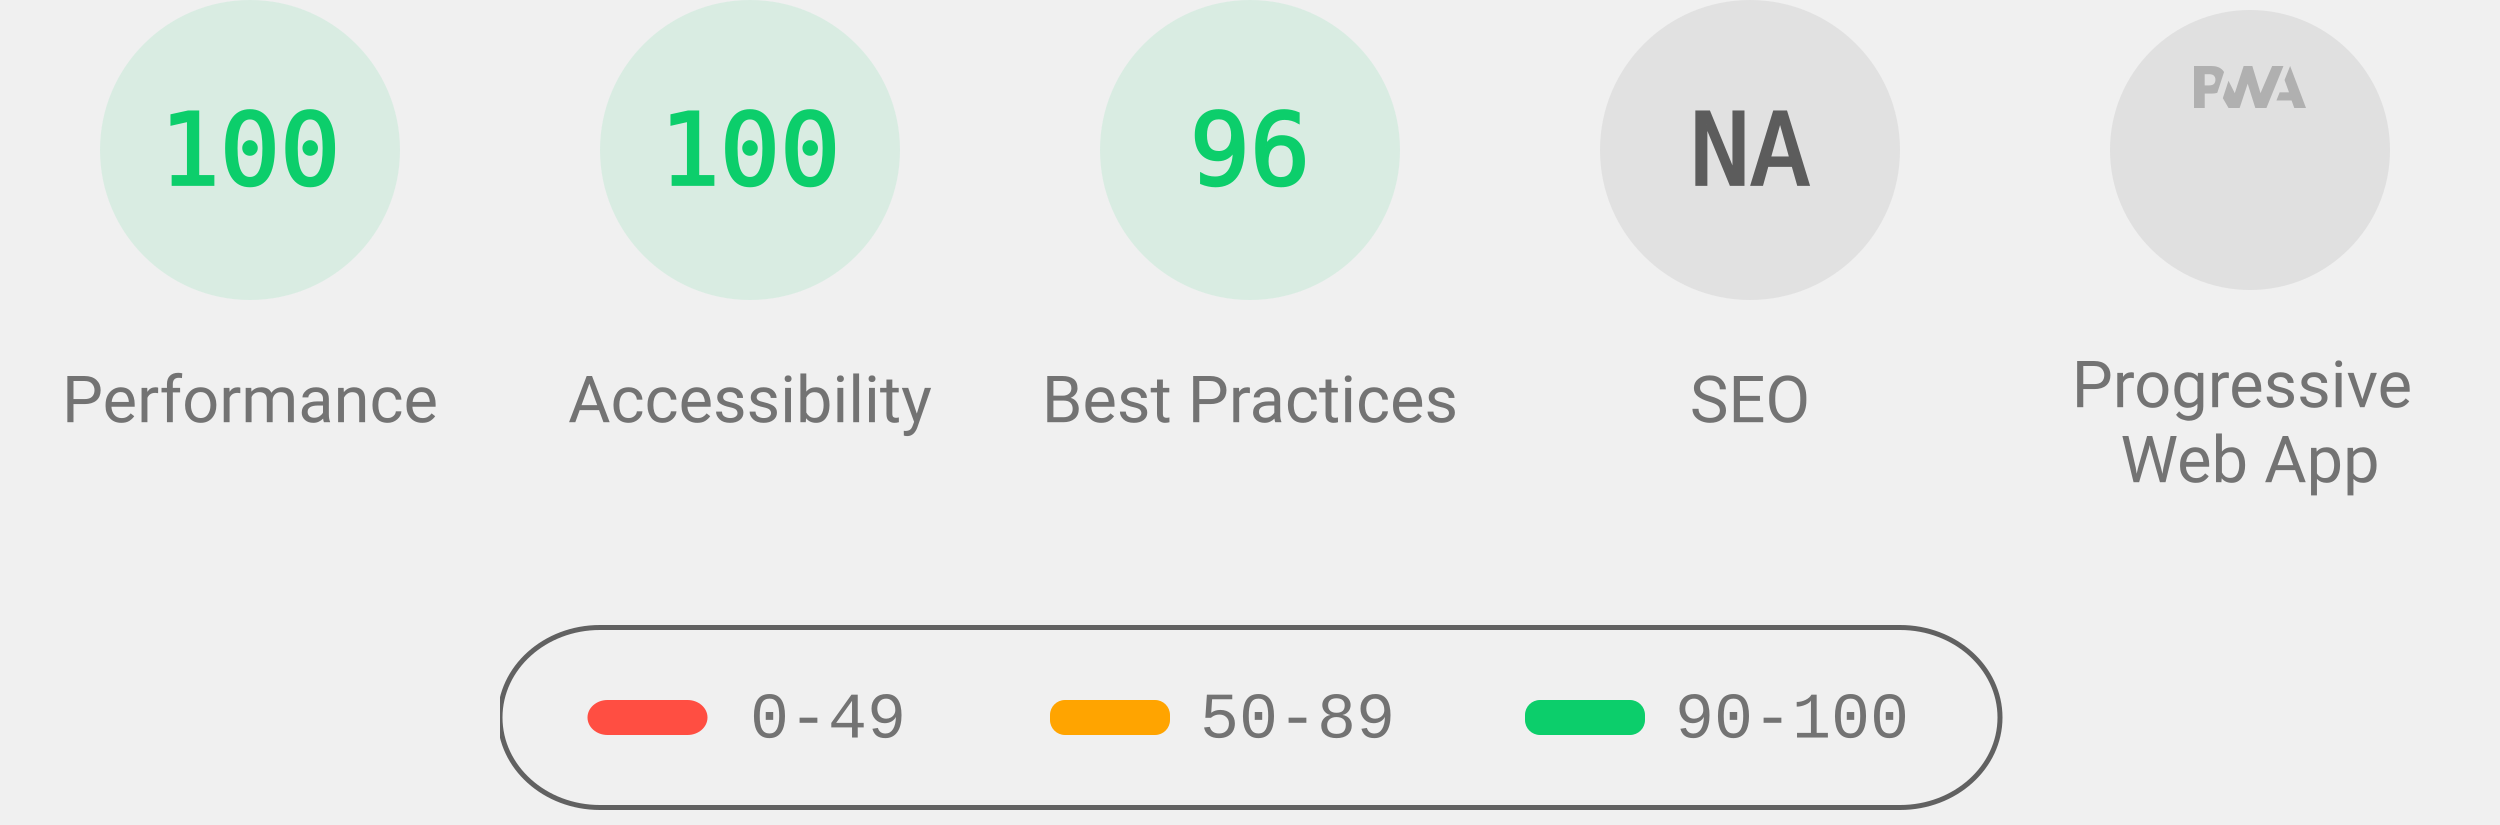
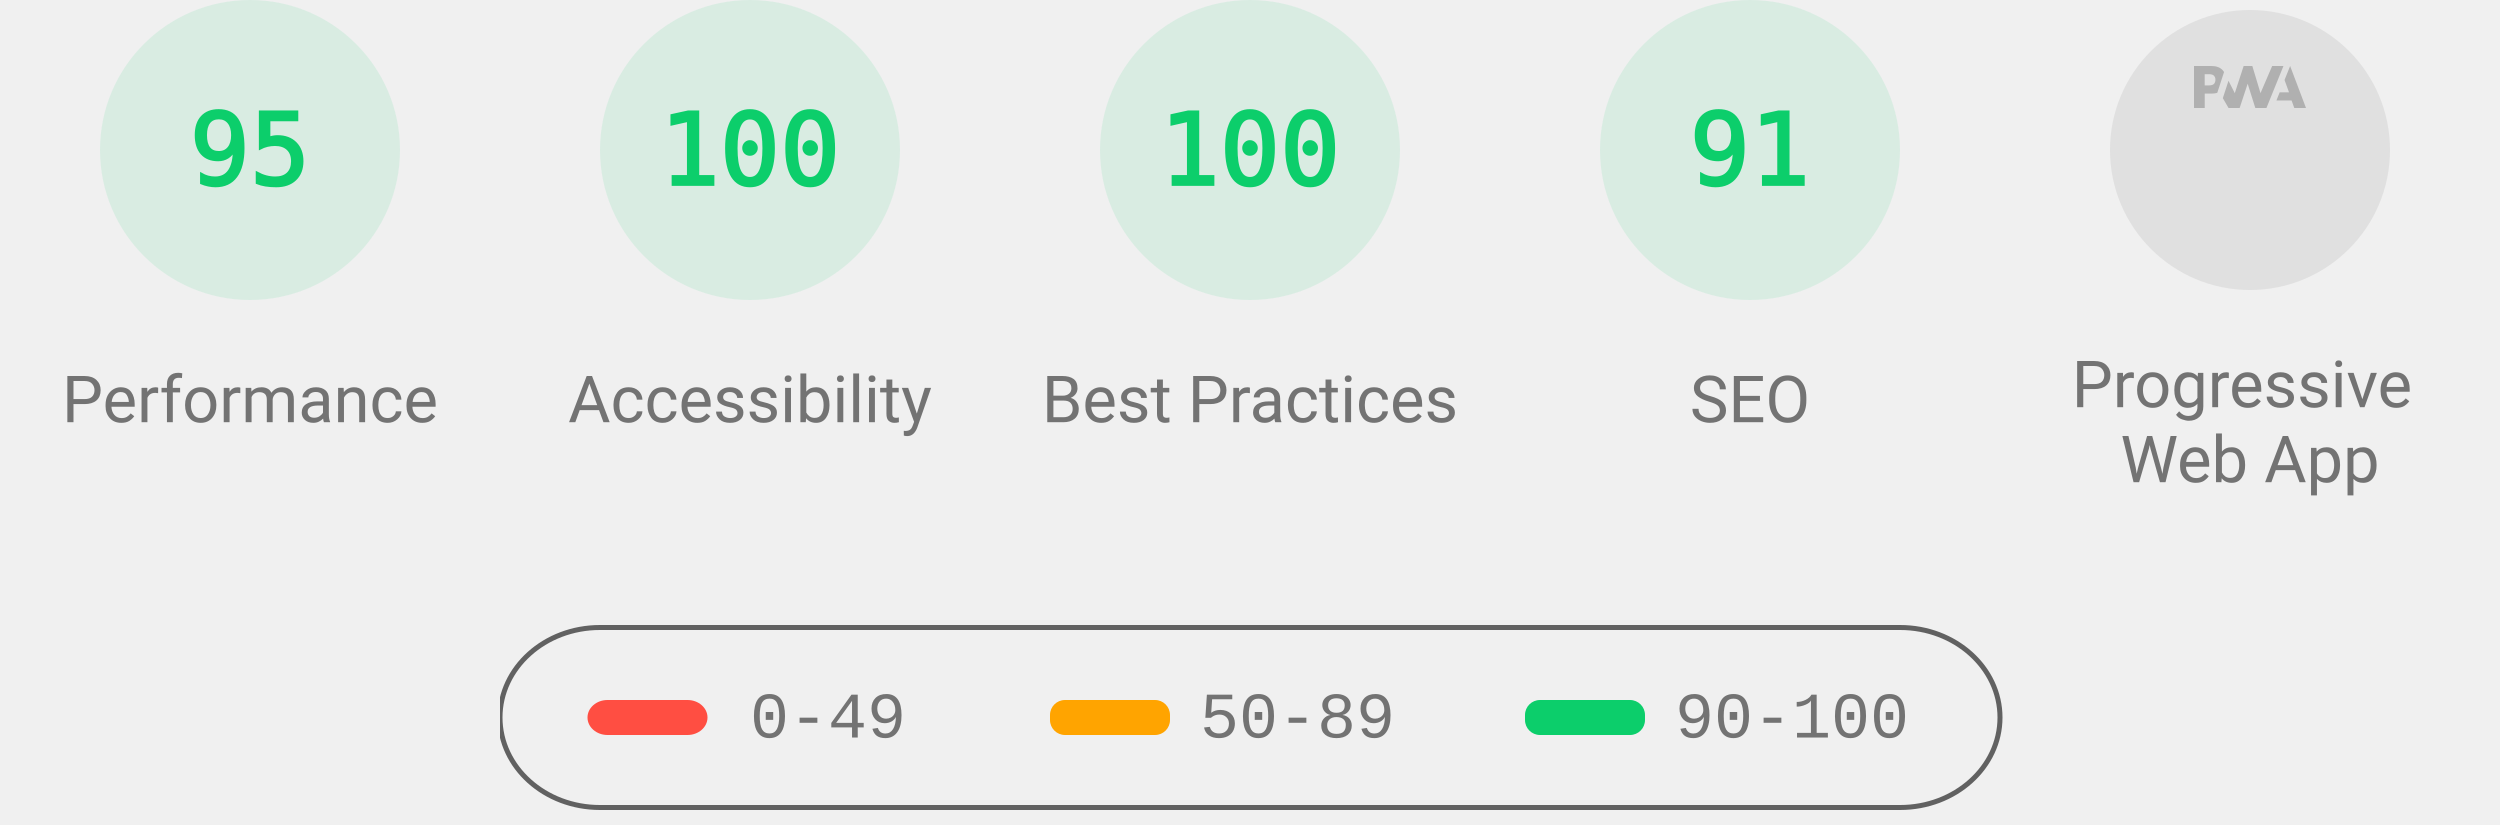
<svg xmlns="http://www.w3.org/2000/svg" class="theme--agnostic" fill="none" width="1000" height="330">
  <style>
			.gauge-base {
				opacity: 0.1
			}

			.gauge-arc {
				fill: none;
				animation-delay: 250ms;
				stroke-linecap: round;
				transform: rotate(-90deg);
				transform-origin: 100px 60px;
				animation: load-gauge 1s ease forwards
			}

			.guage-text {
				font-size: 40px;
				font-family: monospace;
				text-align: center
			}

			.guage-red {
				color: #ff4e42;
				fill: #ff4e42;
				stroke: #ff4e42
			}
			.guage-orange {
				color: #ffa400;
				fill: #ffa400;
				stroke: #ffa400
			}
			.guage-green {
				color: #0cce6b;
				fill: #0cce6b;
				stroke: #0cce6b
			}
			.theme--agnostic .guage-undefined {
				color: #5c5c5c;
				fill: #5c5c5c;
				stroke: #5c5c5c
			}
			.theme--light .guage-undefined {
				color: #1e1e1e;
				fill: #1e1e1e;
				stroke: #1e1e1e
			}
			.theme--dark .guage-undefined {
				color: #f5f5f5;
				fill: #f5f5f5;
				stroke: #f5f5f5
			}

			.guage-title {
				stroke: none;
				font-size: 26px;
				line-height: 26px;
				font-family: Roboto, Halvetica, Arial, sans-serif
			}
			.metric.guage-title {
				font-family: 'Courier New', Courier, monospace
			}
			.theme--agnostic .guage-title {
				color: #737373;
				fill: #737373
			}
			.theme--light .guage-title {
				color: #212121;
				fill: #212121
			}
			.theme--dark .guage-title {
				color: #f5f5f5;
				fill: #f5f5f5
			}

			@keyframes load-gauge {
				from {
					stroke-dasharray: 0 352.858
				}
			}
			.lh-gauge--pwa__disc {
				fill: #e0e0e0
			}
			.lh-gauge--pwa__logo {
				position: relative;
				fill: #b0b0b0
			}
			.lh-gauge--pwa__invisible {
				display: none
			}
			.lh-gauge--pwa__visible {
				display: inline
			}
			.guage-invisible {
				display: none
			}
			.lh-gauge--pwa__logo--primary-color {
				fill: #304ffe
			}
			.theme--agnostic .lh-gauge--pwa__logo--secondary-color {
				fill: #787878
			}
			.theme--light .lh-gauge--pwa__logo--secondary-color {
				fill: #3d3d3d
			}
			.theme--dark .lh-gauge--pwa__logo--secondary-color {
				fill: #d8b6b6
			}
			.theme--light #svg_2 {
				stroke: #00000022
			}
			.theme--agnostic #svg_2 {
				stroke: #616161
			}
			.theme--light #svg_2 {
				stroke: #00000022
			}
			.theme--dark #svg_2 {
				stroke: #f5f5f566
			}
		</style>
  <svg class="guage-div guage-perf guage-green" viewBox="0 0 200 200" width="200" height="200" x="0" y="0">
    <circle class="gauge-base" r="56" cx="100" cy="60" stroke-width="8" />
-     <circle class="gauge-arc guage-arc-1" r="56" cx="100" cy="60" stroke-width="8" style="stroke-dasharray: 351.858, 351.858;" />
-     <text class="guage-text" x="100px" y="60px" alignment-baseline="central" dominant-baseline="central" text-anchor="middle">100</text>
+     <circle class="gauge-arc guage-arc-1" r="56" cx="100" cy="60" stroke-width="8" style="stroke-dasharray: 334.265, 351.858;" />
+     <text class="guage-text" x="100px" y="60px" alignment-baseline="central" dominant-baseline="central" text-anchor="middle">95</text>
    <text class="guage-title" x="100px" y="160px" alignment-baseline="central" dominant-baseline="central" text-anchor="middle">Performance</text>
  </svg>
  <svg class="guage-div guage-acc guage-green" viewBox="0 0 200 200" width="200" height="200" x="200" y="0">
    <circle class="gauge-base" r="56" cx="100" cy="60" stroke-width="8" />
    <circle class="gauge-arc guage-arc-2" r="56" cx="100" cy="60" stroke-width="8" style="stroke-dasharray: 351.858, 351.858;" />
    <text class="guage-text" x="100px" y="60px" alignment-baseline="central" dominant-baseline="central" text-anchor="middle">100</text>
    <text class="guage-title" x="100px" y="160px" alignment-baseline="central" dominant-baseline="central" text-anchor="middle">Accessibility</text>
  </svg>
  <svg class="guage-div guage-best guage-green" viewBox="0 0 200 200" width="200" height="200" x="400" y="0">
    <circle class="gauge-base" r="56" cx="100" cy="60" stroke-width="8" />
-     <circle class="gauge-arc guage-arc-3" r="56" cx="100" cy="60" stroke-width="8" style="stroke-dasharray: 337.784, 351.858;" />
-     <text class="guage-text" x="100px" y="60px" alignment-baseline="central" dominant-baseline="central" text-anchor="middle">96</text>
+     <circle class="gauge-arc guage-arc-3" r="56" cx="100" cy="60" stroke-width="8" style="stroke-dasharray: 351.858, 351.858;" />
+     <text class="guage-text" x="100px" y="60px" alignment-baseline="central" dominant-baseline="central" text-anchor="middle">100</text>
    <text class="guage-title" x="100px" y="160px" alignment-baseline="central" dominant-baseline="central" text-anchor="middle">Best Practices</text>
  </svg>
-   <svg class="guage-div guage-seo guage-undefined" viewBox="0 0 200 200" width="200" height="200" x="600" y="0">
-     <circle class="gauge-base" r="56" cx="100" cy="60" stroke-width="8" />
-     <circle class="gauge-arc guage-arc-4" r="56" cx="100" cy="60" stroke-width="8" style="stroke-dasharray: 351.858, 351.858;" />
-     <text class="guage-text" x="100px" y="60px" alignment-baseline="central" dominant-baseline="central" text-anchor="middle">NA</text>
+   <svg class="guage-div guage-seo guage-green" viewBox="0 0 200 200" width="200" height="200" x="600" y="0">
+     <circle class="gauge-base" r="56" cx="100" cy="60" stroke-width="8" />
+     <circle class="gauge-arc guage-arc-4" r="56" cx="100" cy="60" stroke-width="8" style="stroke-dasharray: 320.191, 351.858;" />
+     <text class="guage-text" x="100px" y="60px" alignment-baseline="central" dominant-baseline="central" text-anchor="middle">91</text>
    <text class="guage-title" x="100px" y="160px" alignment-baseline="central" dominant-baseline="central" text-anchor="middle">SEO</text>
  </svg>
  <svg class="guage-div guage-pwa " viewBox="0 0 200 200" width="200" height="200" x="800" y="0">
    <svg viewBox="0 0 60 60" width="112" height="112" x="44" y="4">
      <defs>
        <linearGradient id="lh-gauge--pwa__check-circle__gradient-0" x1="50%" y1="0%" x2="50%" y2="100%">
          <stop stop-color="#00C852" offset="0%" />
          <stop stop-color="#009688" offset="100%" />
        </linearGradient>
        <linearGradient id="lh-gauge--pwa__installable__shadow-gradient-0" x1="76.056%" x2="24.111%" y1="82.995%" y2="24.735%">
          <stop stop-color="#A5D6A7" offset="0%" />
          <stop stop-color="#80CBC4" offset="100%" />
        </linearGradient>
        <linearGradient id="lh-gauge--pwa__fast-reliable__shadow-gradient-0" x1="76.056%" y1="82.995%" x2="25.678%" y2="26.493%">
          <stop stop-color="#64B5F6" offset="0%" />
          <stop stop-color="#2979FF" offset="100%" />
        </linearGradient>
        <g id="lh-gauge--pwa__fast-reliable-badge-0">
          <circle fill="#FFFFFF" cx="10" cy="10" r="10" />
          <path fill="#304FFE" d="M10 3.58l5.25 2.34v3.5c0 3.23-2.24 6.26-5.25 7-3.01-.74-5.25-3.77-5.25-7v-3.5L10 3.58zm-.47 10.74l2.76-4.83.03-.07c.04-.08 0-.24-.22-.24h-1.64l.47-3.26h-.47l-2.7 4.77c-.02.01.05-.1-.04.05-.09.16-.1.31.18.31h1.63l-.47 3.27h.47z" />
        </g>
        <g id="lh-gauge--pwa__installable-badge-0">
          <circle fill="#FFFFFF" cx="10" cy="10" r="10" />
          <path fill="#009688" d="M10 4.167A5.835 5.835 0 0 0 4.167 10 5.835 5.835 0 0 0 10 15.833 5.835 5.835 0 0 0 15.833 10 5.835 5.835 0 0 0 10 4.167zm2.917 6.416h-2.334v2.334H9.417v-2.334H7.083V9.417h2.334V7.083h1.166v2.334h2.334v1.166z" />
        </g>
      </defs>
      <g stroke="none" fill-rule="nonzero">
        <circle class="lh-gauge--pwa__disc" cx="30" cy="30" r="30" />
        <g class="lh-gauge--pwa__logo">
          <path d="M35.66 19.39l.7-1.75h2L37.4 15 38.6 12l3.4 9h-2.51l-.58-1.61z" />
          <path d="M33.52 21l3.65-9h-2.42l-2.5 5.82L30.5 12h-1.86l-1.9 5.82-1.35-2.65-1.21 3.72L25.4 21h2.38l1.72-5.2 1.64 5.2z" />
          <path fill-rule="nonzero" d="M20.3 17.91h1.48c.45 0 .85-.05 1.2-.15l.39-1.18 1.07-3.3a2.64 2.64 0 0 0-.28-.37c-.55-.6-1.36-.91-2.42-.91H18v9h2.3V17.9zm1.96-3.84c.22.22.33.5.33.87 0 .36-.1.65-.29.87-.2.23-.59.35-1.15.35h-.86v-2.41h.87c.52 0 .89.1 1.1.32z" />
        </g>
        <rect class="lh-gauge--pwa__component lh-gauge--pwa__na-line lh-gauge--pwa__invisible" fill="#FFFFFF" x="20" y="32" width="20" height="4" rx="2" />
        <g class="lh-gauge--pwa__component lh-gauge--pwa__fast-reliable-badge lh-gauge--pwa__invisible" transform="translate(20, 29)">
          <path fill="url(#lh-gauge--pwa__fast-reliable__shadow-gradient-0)" d="M33.63 19.49A30 30 0 0 1 16.2 30.36L3 17.14 17.14 3l16.49 16.49z" />
          <use href="#lh-gauge--pwa__fast-reliable-badge-0" />
        </g>
        <g class="lh-gauge--pwa__component lh-gauge--pwa__installable-badge lh-gauge--pwa__invisible" transform="translate(20, 29)">
          <path fill="url(#lh-gauge--pwa__installable__shadow-gradient-0)" d="M33.629 19.487c-4.272 5.453-10.391 9.39-17.415 10.869L3 17.142 17.142 3 33.63 19.487z" />
          <use href="#lh-gauge--pwa__installable-badge-0" />
        </g>
        <g class="lh-gauge--pwa__component lh-gauge--pwa__fast-reliable-installable-badges lh-gauge--pwa__invisible">
          <g transform="translate(8, 29)">
            <path fill="url(#lh-gauge--pwa__fast-reliable__shadow-gradient-0)" d="M16.321 30.463L3 17.143 17.142 3l22.365 22.365A29.864 29.864 0 0 1 22 31c-1.942 0-3.84-.184-5.679-.537z" />
            <use href="#lh-gauge--pwa__fast-reliable-badge-0" />
          </g>
          <g transform="translate(32, 29)">
            <path fill="url(#lh-gauge--pwa__installable__shadow-gradient-0)" d="M25.982 11.84a30.107 30.107 0 0 1-13.08 15.203L3 17.143 17.142 3l8.84 8.84z" />
            <use href="#lh-gauge--pwa__installable-badge-0" />
          </g>
        </g>
        <g class="lh-gauge--pwa__component lh-gauge--pwa__check-circle lh-gauge--pwa__invisible" transform="translate(18, 28)">
          <circle fill="#FFFFFF" cx="12" cy="12" r="12" />
          <path fill="url(#lh-gauge--pwa__check-circle__gradient-0)" d="M12 2a10 10 0 1 0 0 20 10 10 0 0 0 0-20zm-2 15l-5-5 1.41-1.41L10 14.17l7.59-7.59L19 8l-9 9z" />
        </g>
      </g>
    </svg>
    <text class="guage-title" y="160px" alignment-baseline="central" dominant-baseline="central" text-anchor="middle">
      <tspan x="100px" dy="-6px">Progressive</tspan>
      <tspan x="100px" dy="30px">Web App</tspan>
    </text>
  </svg>
  <svg width="604" height="76" x="200" y="250">
    <g>
      <rect fill="none" id="canvas_background" height="80" width="604" y="-1" x="-1" />
      <g display="none" overflow="visible" y="0" x="0" height="100%" width="100%" id="canvasGrid">
        <rect fill="url(#gridpattern)" stroke-width="0" y="0" x="0" height="100%" width="100%" />
      </g>
    </g>
    <g>
      <rect fill-opacity="0" stroke-width="2" rx="40" id="svg_2" height="72" width="600" y="1" x="0" fill="#000000" />
      <rect stroke="#000" rx="8" id="svg_3" height="14" width="48" y="30" x="35" stroke-opacity="null" stroke-width="0" fill="#ff4e42" />
      <rect stroke="#000" rx="6" id="svg_4" height="14" width="48" y="30" x="220" stroke-opacity="null" stroke-width="0" fill="#ffa400" />
      <rect stroke="#000" rx="6" id="svg_5" height="14" width="48" y="30" x="410" stroke-opacity="null" stroke-width="0" fill="#0cce6b" />
      <text class="metric guage-title" xml:space="preserve" text-anchor="start" font-size="26" id="svg_6" y="45" x="100" stroke-opacity="null" stroke-width="0" stroke="#000">0-49</text>
      <text class="metric guage-title" xml:space="preserve" text-anchor="start" font-size="26" id="svg_7" y="45" x="280" stroke-opacity="null" stroke-width="0" stroke="#000">50-89</text>
      <text class="metric guage-title" xml:space="preserve" text-anchor="start" font-size="26" id="svg_8" y="45" x="470" stroke-opacity="null" stroke-width="0" stroke="#000">90-100</text>
    </g>
  </svg>
</svg>
